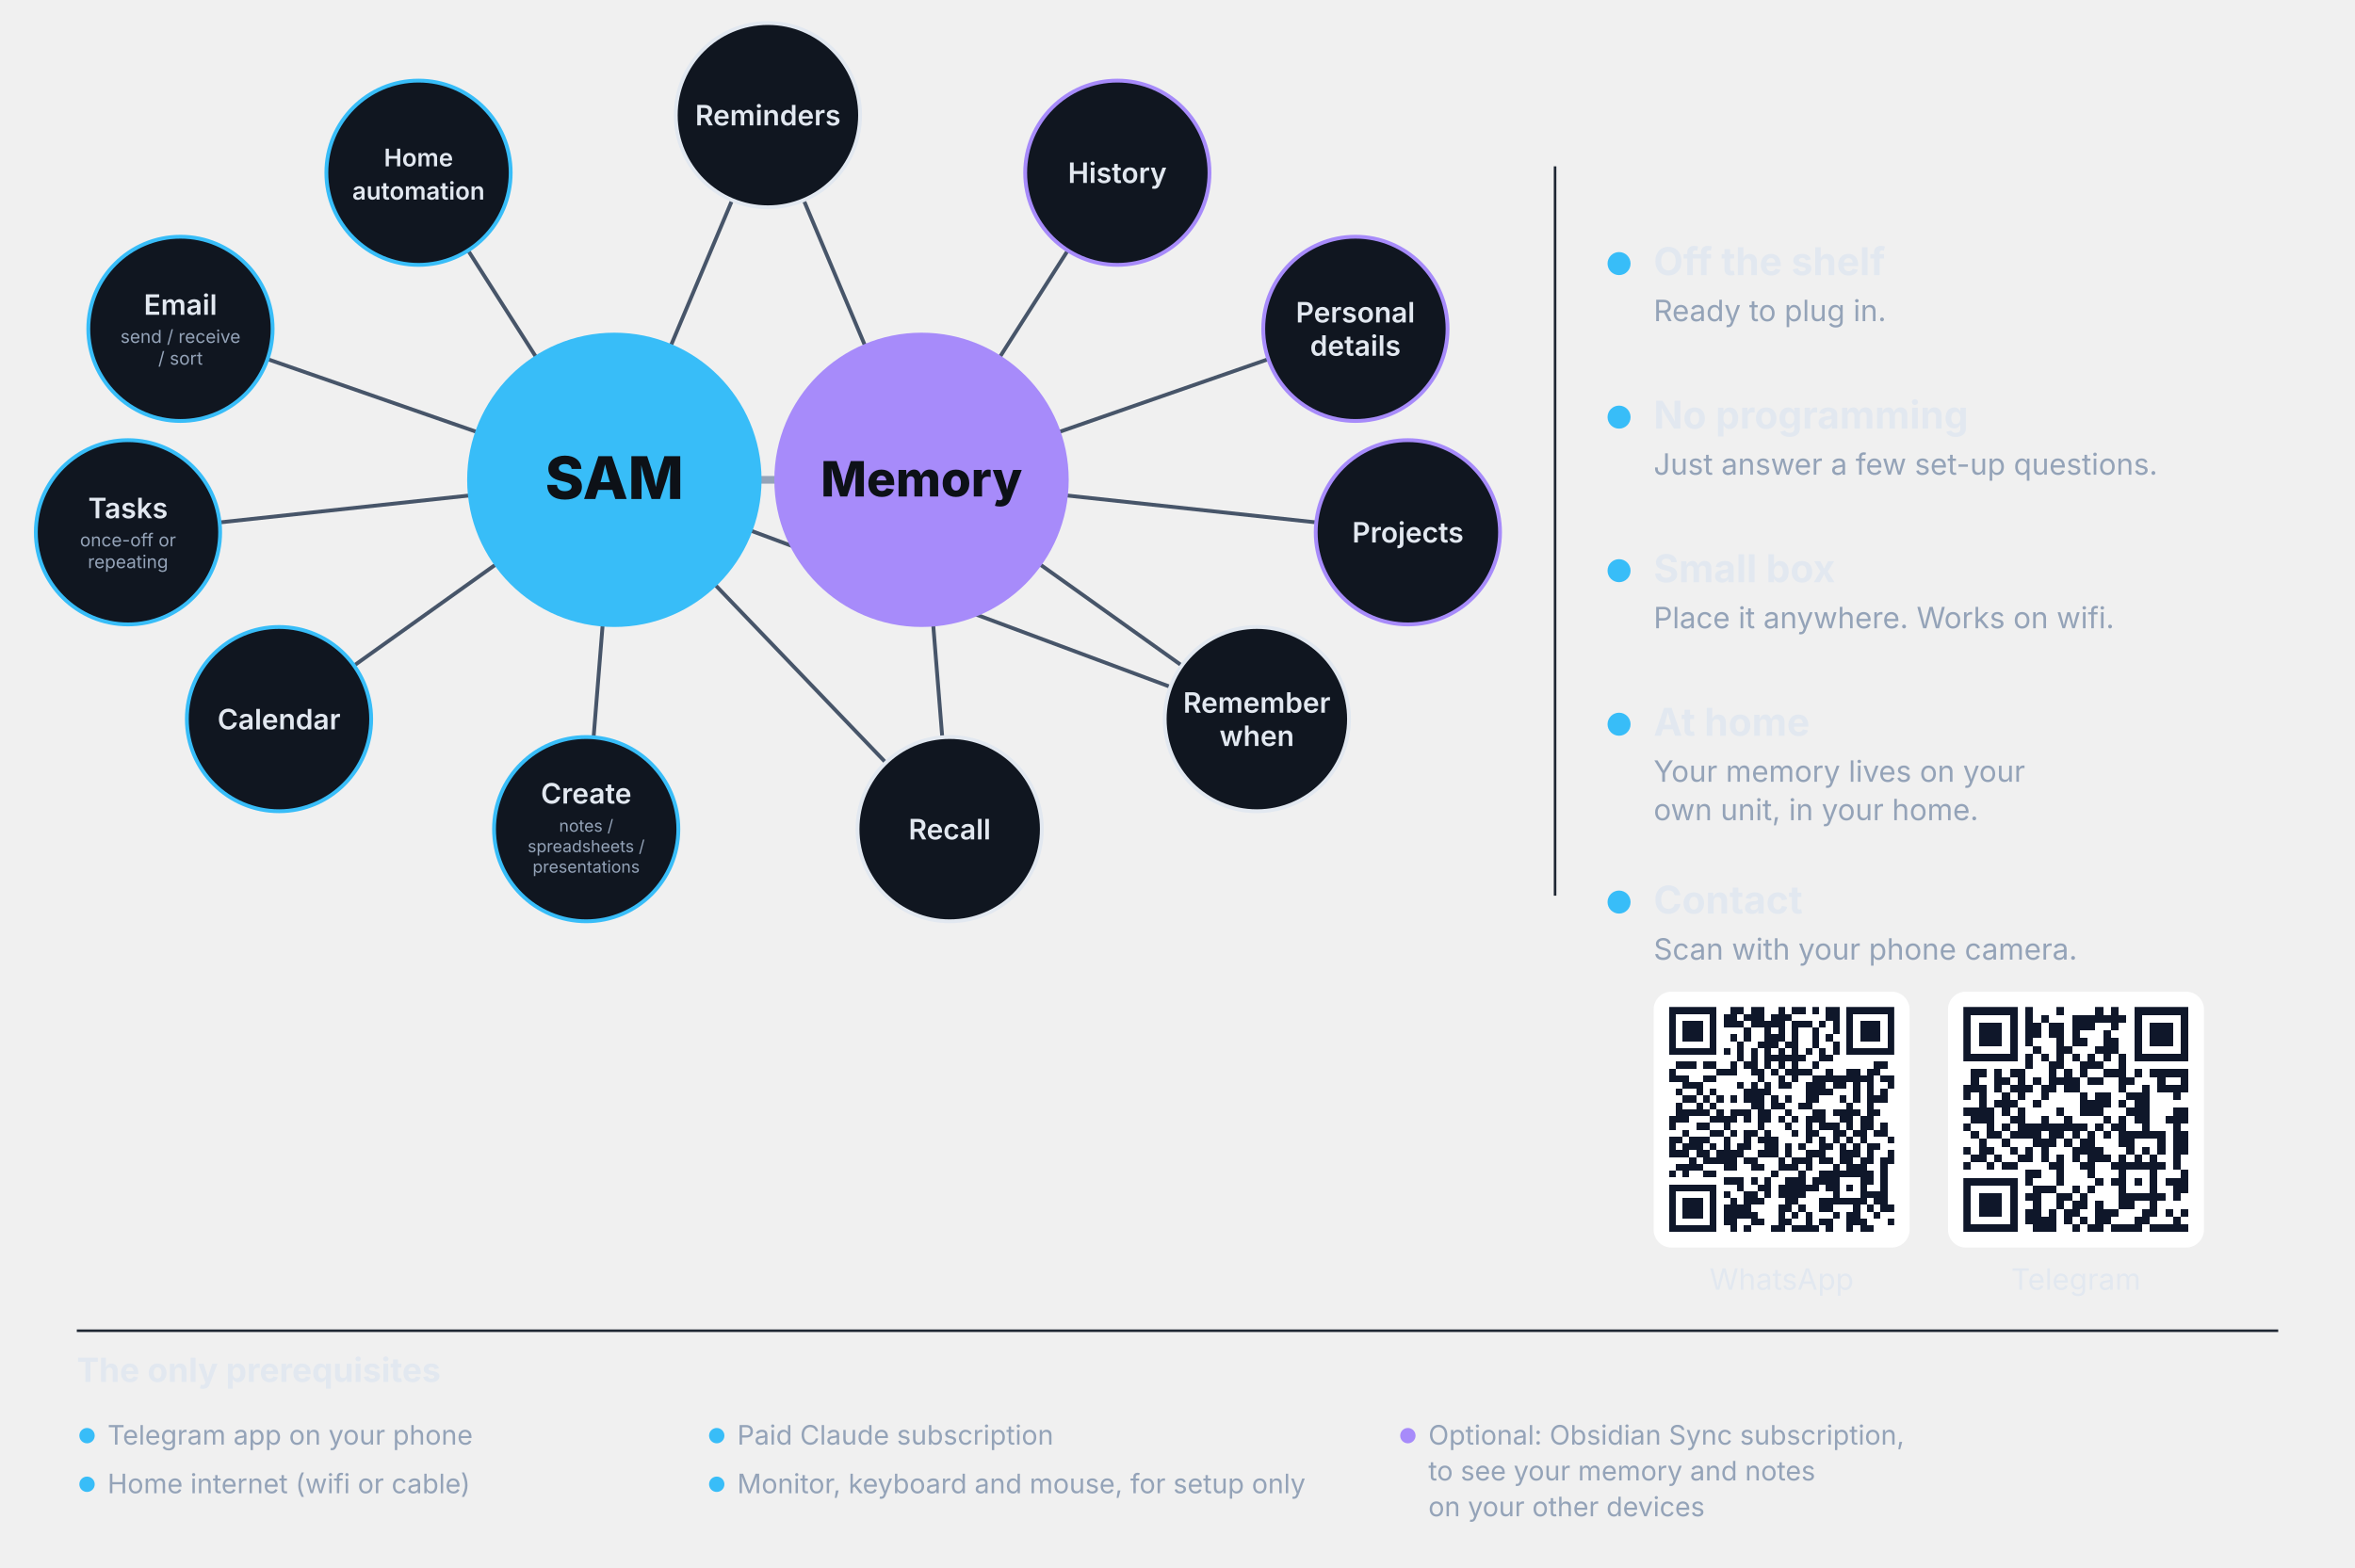
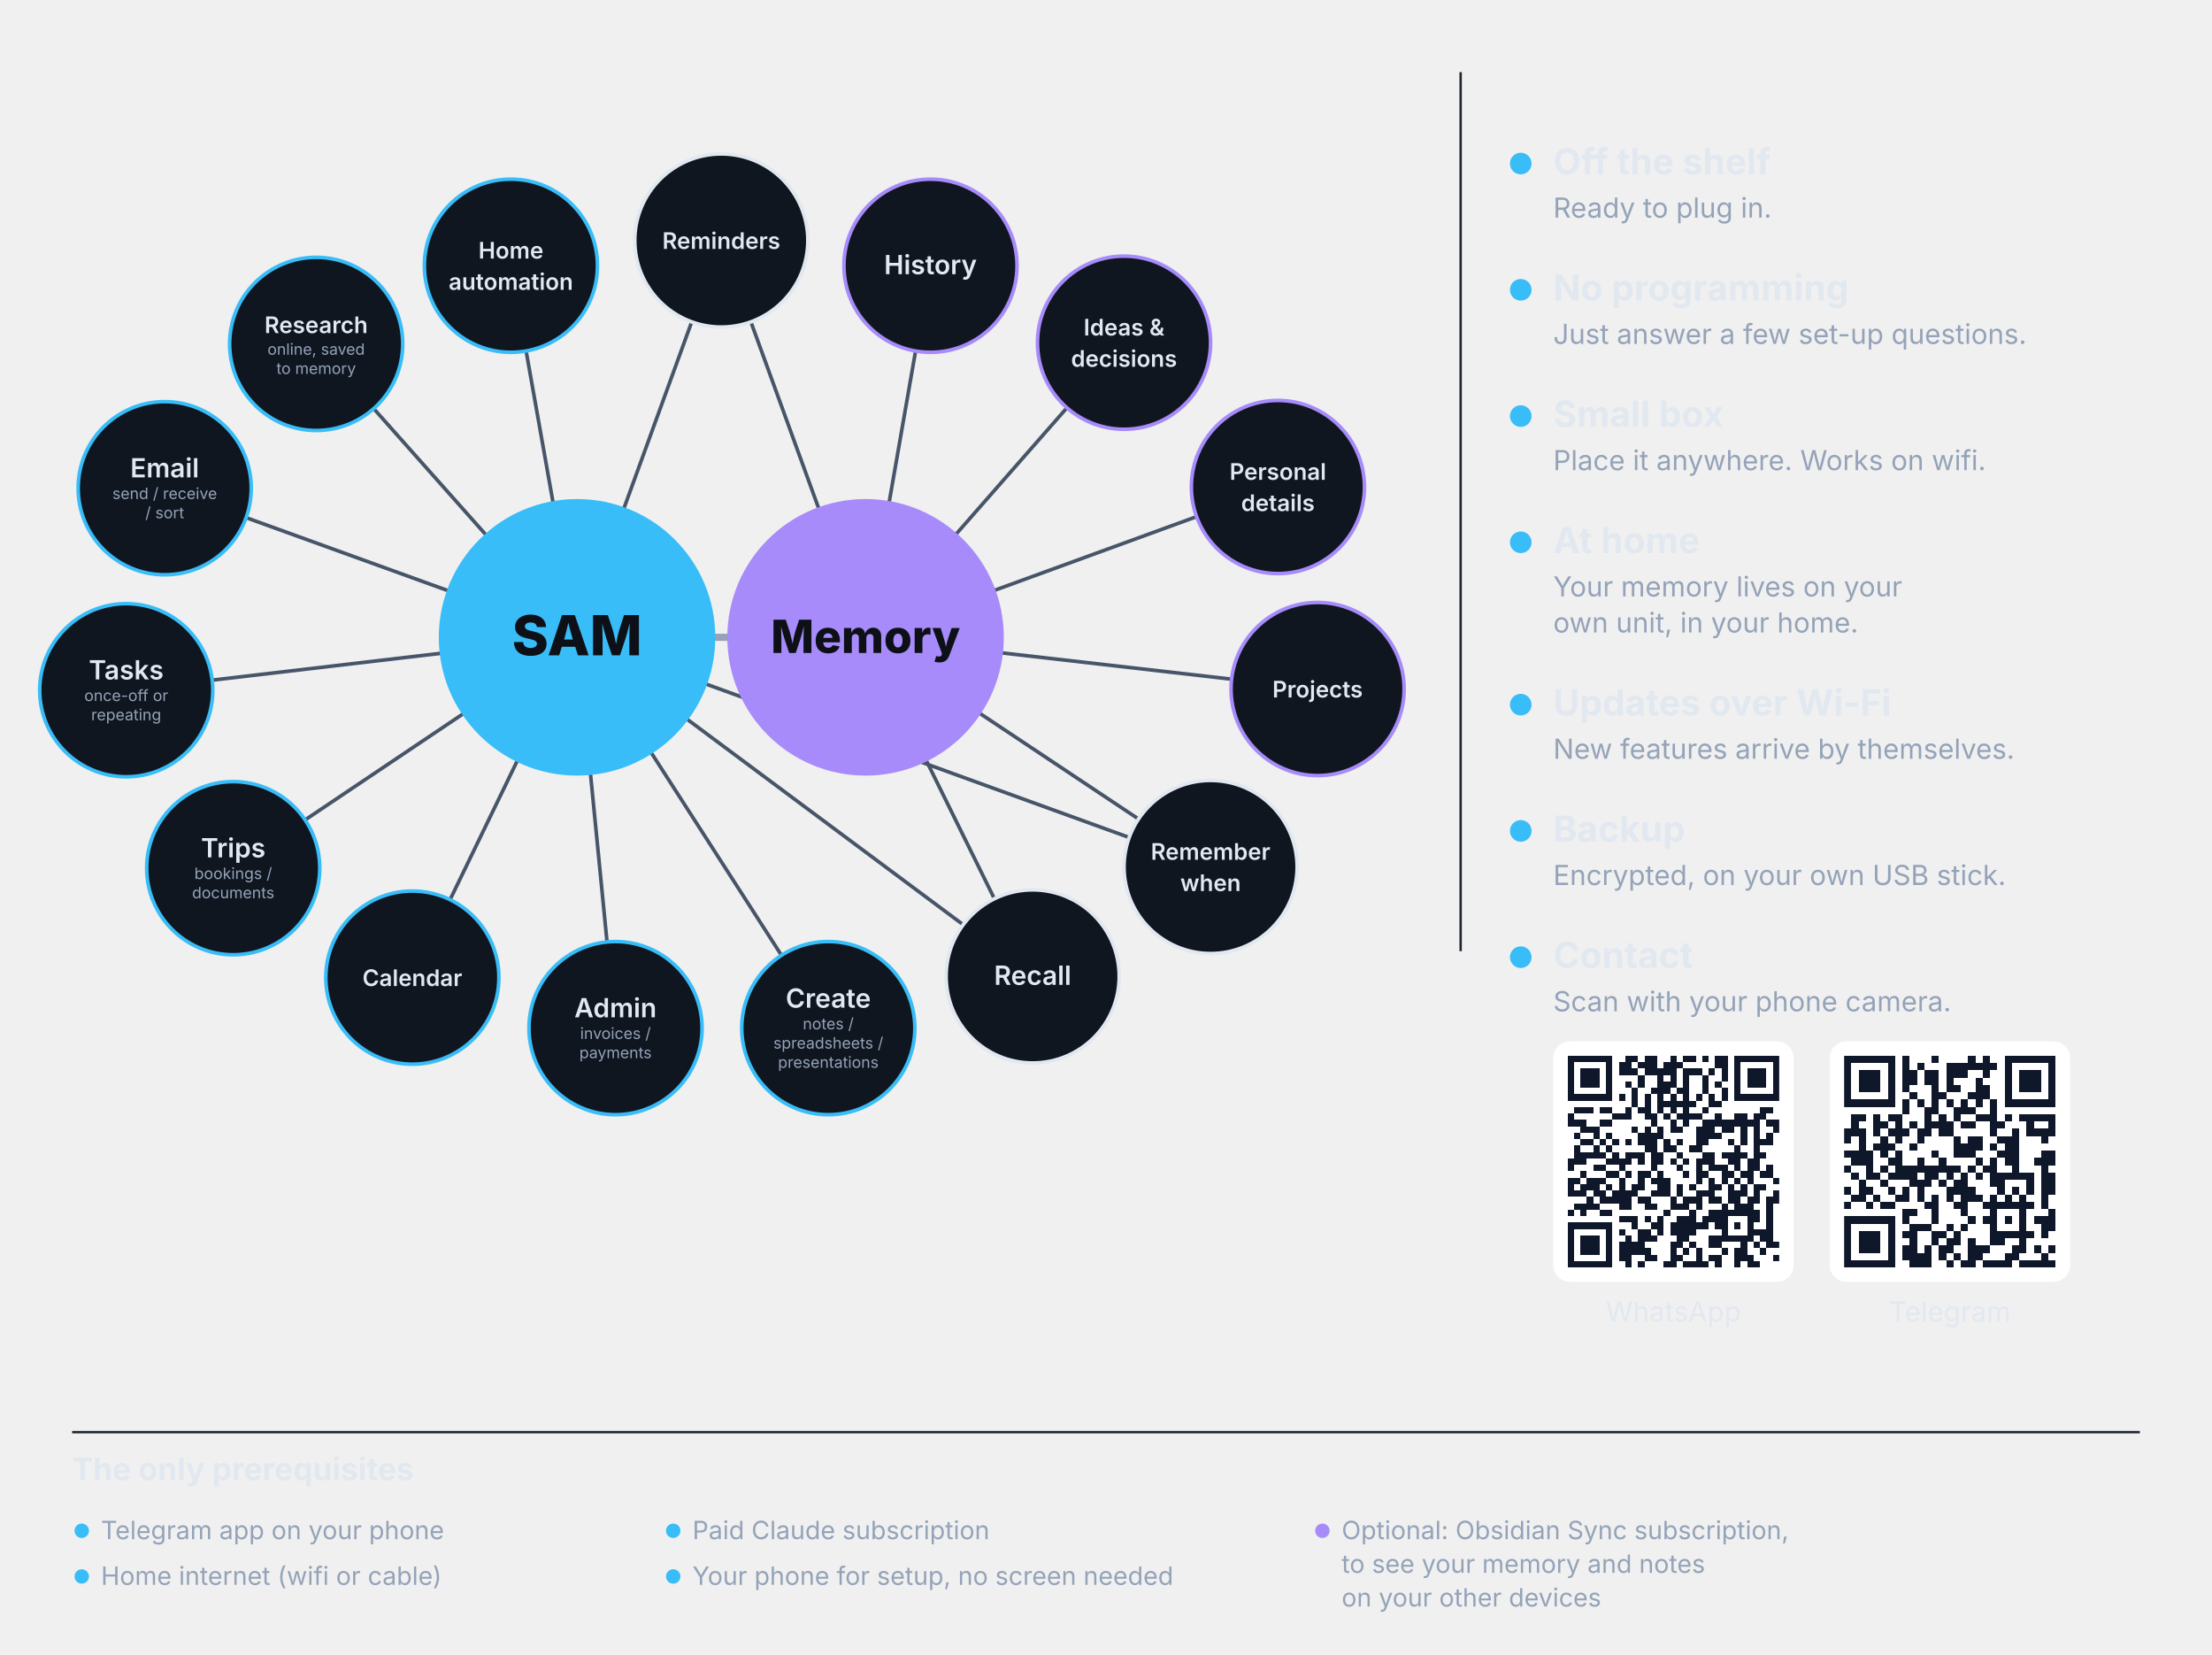
- <svg xmlns="http://www.w3.org/2000/svg" viewBox="0 0 1840 1225" font-family="system-ui,-apple-system,'Segoe UI',sans-serif">
+ <svg xmlns="http://www.w3.org/2000/svg" viewBox="0 70 1840 1376" font-family="system-ui,-apple-system,'Segoe UI',sans-serif">
  <g stroke="#475569" stroke-width="3" fill="none">
-     <line x1="480" y1="375" x2="720" y2="375" stroke="#94a3b8" stroke-width="6" />
-     <line x1="600" y1="90" x2="480" y2="375" />
-     <line x1="600" y1="90" x2="720" y2="375" />
-     <line x1="873" y1="135" x2="720" y2="375" />
-     <line x1="1059" y1="257" x2="720" y2="375" />
-     <line x1="1100" y1="416" x2="720" y2="375" />
-     <line x1="982" y1="562" x2="480" y2="375" />
-     <line x1="982" y1="562" x2="720" y2="375" />
-     <line x1="742" y1="648" x2="480" y2="375" />
-     <line x1="742" y1="648" x2="720" y2="375" />
-     <line x1="458" y1="648" x2="480" y2="375" />
-     <line x1="218" y1="562" x2="480" y2="375" />
-     <line x1="100" y1="416" x2="480" y2="375" />
-     <line x1="141" y1="257" x2="480" y2="375" />
-     <line x1="327" y1="135" x2="480" y2="375" />
+     <line x1="480" y1="600" x2="720" y2="600" stroke="#94a3b8" stroke-width="6" />
+     <line x1="600" y1="270" x2="480" y2="600" />
+     <line x1="600" y1="270" x2="720" y2="600" />
+     <line x1="774" y1="291" x2="720" y2="600" />
+     <line x1="935" y1="355" x2="720" y2="600" />
+     <line x1="1063" y1="475" x2="720" y2="600" />
+     <line x1="1096" y1="643" x2="720" y2="600" />
+     <line x1="1007" y1="791" x2="480" y2="600" />
+     <line x1="1007" y1="791" x2="720" y2="600" />
+     <line x1="859" y1="882" x2="480" y2="600" />
+     <line x1="859" y1="882" x2="720" y2="600" />
+     <line x1="689" y1="925" x2="480" y2="600" />
+     <line x1="512" y1="925" x2="480" y2="600" />
+     <line x1="343" y1="883" x2="480" y2="600" />
+     <line x1="194" y1="792" x2="480" y2="600" />
+     <line x1="105" y1="644" x2="480" y2="600" />
+     <line x1="137" y1="476" x2="480" y2="600" />
+     <line x1="263" y1="356" x2="480" y2="600" />
+     <line x1="425" y1="291" x2="480" y2="600" />
  </g>
  <g text-anchor="middle" font-weight="600">
-     <circle cx="480" cy="375" r="115" fill="#38bdf8" />
-     <text x="480" y="390" font-size="46" fill="#0d1117" font-weight="800">SAM</text>
-     <circle cx="720" cy="375" r="115" fill="#a78bfa" />
-     <text x="720" y="388" font-size="38" fill="#0d1117" font-weight="800">Memory</text>
+     <circle cx="480" cy="600" r="115" fill="#38bdf8" />
+     <text x="480" y="615" font-size="46" fill="#0d1117" font-weight="800">SAM</text>
+     <circle cx="720" cy="600" r="115" fill="#a78bfa" />
+     <text x="720" y="613" font-size="38" fill="#0d1117" font-weight="800">Memory</text>
    <g fill="rgb(16,22,32)" stroke-width="3">
-       <circle cx="600" cy="90" r="72" stroke="#e2e8f0" />
-       <circle cx="873" cy="135" r="72" stroke="#a78bfa" />
-       <circle cx="1059" cy="257" r="72" stroke="#a78bfa" />
-       <circle cx="1100" cy="416" r="72" stroke="#a78bfa" />
-       <circle cx="982" cy="562" r="72" stroke="#e2e8f0" />
-       <circle cx="742" cy="648" r="72" stroke="#e2e8f0" />
-       <circle cx="458" cy="648" r="72" stroke="#38bdf8" />
-       <circle cx="218" cy="562" r="72" stroke="#38bdf8" />
-       <circle cx="100" cy="416" r="72" stroke="#38bdf8" />
-       <circle cx="141" cy="257" r="72" stroke="#38bdf8" />
-       <circle cx="327" cy="135" r="72" stroke="#38bdf8" />
+       <circle cx="600" cy="270" r="72" stroke="#e2e8f0" />
+       <circle cx="774" cy="291" r="72" stroke="#a78bfa" />
+       <circle cx="935" cy="355" r="72" stroke="#a78bfa" />
+       <circle cx="1063" cy="475" r="72" stroke="#a78bfa" />
+       <circle cx="1096" cy="643" r="72" stroke="#a78bfa" />
+       <circle cx="1007" cy="791" r="72" stroke="#e2e8f0" />
+       <circle cx="859" cy="882" r="72" stroke="#e2e8f0" />
+       <circle cx="689" cy="925" r="72" stroke="#38bdf8" />
+       <circle cx="512" cy="925" r="72" stroke="#38bdf8" />
+       <circle cx="343" cy="883" r="72" stroke="#38bdf8" />
+       <circle cx="194" cy="792" r="72" stroke="#38bdf8" />
+       <circle cx="105" cy="644" r="72" stroke="#38bdf8" />
+       <circle cx="137" cy="476" r="72" stroke="#38bdf8" />
+       <circle cx="263" cy="356" r="72" stroke="#38bdf8" />
+       <circle cx="425" cy="291" r="72" stroke="#38bdf8" />
    </g>
    <g font-size="22" fill="#e2e8f0">
-       <text x="600" y="98">Reminders</text>
-       <text x="873" y="143">History</text>
-       <text x="1059" y="252">Personal</text>
-       <text x="1059" y="278">details</text>
-       <text x="1100" y="424">Projects</text>
-       <text x="982" y="557">Remember</text>
-       <text x="982" y="583">when</text>
-       <text x="742" y="656">Recall</text>
-       <text x="458" y="628">Create</text>
-       <text x="458" y="650" font-size="13" font-weight="400" fill="#94a3b8">notes /</text>
-       <text x="458" y="666" font-size="13" font-weight="400" fill="#94a3b8">spreadsheets /</text>
-       <text x="458" y="682" font-size="13" font-weight="400" fill="#94a3b8">presentations</text>
-       <text x="218" y="570">Calendar</text>
-       <text x="100" y="405">Tasks</text>
-       <text x="100" y="427" font-size="14" font-weight="400" fill="#94a3b8">once-off or</text>
-       <text x="100" y="444" font-size="14" font-weight="400" fill="#94a3b8">repeating</text>
-       <text x="141" y="246">Email</text>
-       <text x="141" y="268" font-size="14" font-weight="400" fill="#94a3b8">send / receive</text>
-       <text x="141" y="285" font-size="14" font-weight="400" fill="#94a3b8">/ sort</text>
-       <text x="327" y="130" font-size="19">Home</text>
-       <text x="327" y="156" font-size="19">automation</text>
+       <text x="600" y="277" font-size="19">Reminders</text>
+       <text x="774" y="298">History</text>
+       <text x="935" y="349" font-size="19">Ideas &amp;</text>
+       <text x="935" y="375" font-size="19">decisions</text>
+       <text x="1063" y="469" font-size="19">Personal</text>
+       <text x="1063" y="495" font-size="19">details</text>
+       <text x="1096" y="650" font-size="19">Projects</text>
+       <text x="1007" y="785" font-size="19">Remember</text>
+       <text x="1007" y="811" font-size="19">when</text>
+       <text x="859" y="889">Recall</text>
+       <text x="689" y="908">Create</text>
+       <text x="689" y="926" font-size="13" font-weight="400" fill="#94a3b8">notes /</text>
+       <text x="689" y="942" font-size="13" font-weight="400" fill="#94a3b8">spreadsheets /</text>
+       <text x="689" y="958" font-size="13" font-weight="400" fill="#94a3b8">presentations</text>
+       <text x="512" y="916">Admin</text>
+       <text x="512" y="934" font-size="13" font-weight="400" fill="#94a3b8">invoices /</text>
+       <text x="512" y="950" font-size="13" font-weight="400" fill="#94a3b8">payments</text>
+       <text x="343" y="890" font-size="19">Calendar</text>
+       <text x="194" y="783">Trips</text>
+       <text x="194" y="801" font-size="13" font-weight="400" fill="#94a3b8">bookings /</text>
+       <text x="194" y="817" font-size="13" font-weight="400" fill="#94a3b8">documents</text>
+       <text x="105" y="635">Tasks</text>
+       <text x="105" y="653" font-size="13" font-weight="400" fill="#94a3b8">once-off or</text>
+       <text x="105" y="669" font-size="13" font-weight="400" fill="#94a3b8">repeating</text>
+       <text x="137" y="467">Email</text>
+       <text x="137" y="485" font-size="13" font-weight="400" fill="#94a3b8">send / receive</text>
+       <text x="137" y="501" font-size="13" font-weight="400" fill="#94a3b8">/ sort</text>
+       <text x="263" y="347" font-size="19">Research</text>
+       <text x="263" y="365" font-size="13" font-weight="400" fill="#94a3b8">online, saved</text>
+       <text x="263" y="381" font-size="13" font-weight="400" fill="#94a3b8">to memory</text>
+       <text x="425" y="285" font-size="19">Home</text>
+       <text x="425" y="311" font-size="19">automation</text>
    </g>
  </g>
-   <line x1="1215" y1="130" x2="1215" y2="700" stroke="#1f2733" stroke-width="2" />
+   <line x1="1215" y1="130" x2="1215" y2="861" stroke="#1f2733" stroke-width="2" />
  <g font-family="system-ui,-apple-system,'Segoe UI',sans-serif">
    <circle cx="1265" cy="206" r="9" fill="#38bdf8" />
    <text x="1292" y="215" font-size="30" font-weight="700" fill="#e2e8f0">Off the shelf</text>
    <text x="1292" y="251" font-size="23" fill="#94a3b8">Ready to plug in.</text>
-     <circle cx="1265" cy="326" r="9" fill="#38bdf8" />
-     <text x="1292" y="335" font-size="30" font-weight="700" fill="#e2e8f0">No programming</text>
-     <text x="1292" y="371" font-size="23" fill="#94a3b8">Just answer a few set-up questions.</text>
-     <circle cx="1265" cy="446" r="9" fill="#38bdf8" />
-     <text x="1292" y="455" font-size="30" font-weight="700" fill="#e2e8f0">Small box</text>
-     <text x="1292" y="491" font-size="23" fill="#94a3b8">Place it anywhere. Works on wifi.</text>
-     <circle cx="1265" cy="566" r="9" fill="#38bdf8" />
-     <text x="1292" y="575" font-size="30" font-weight="700" fill="#e2e8f0">At home</text>
-     <text x="1292" y="611" font-size="23" fill="#94a3b8">Your memory lives on your</text>
-     <text x="1292" y="641" font-size="23" fill="#94a3b8">own unit, in your home.</text>
-     <circle cx="1265" cy="705" r="9" fill="#38bdf8" />
-     <text x="1292" y="714" font-size="30" font-weight="700" fill="#e2e8f0">Contact</text>
-     <text x="1292" y="750" font-size="23" fill="#94a3b8">Scan with your phone camera.</text>
-     <rect x="1292" y="775" width="200" height="200" rx="14" fill="#ffffff" />
-     <svg x="1304" y="787" width="176" height="176" viewBox="0 0 33 33" shape-rendering="crispEdges">
+     <circle cx="1265" cy="311" r="9" fill="#38bdf8" />
+     <text x="1292" y="320" font-size="30" font-weight="700" fill="#e2e8f0">No programming</text>
+     <text x="1292" y="356" font-size="23" fill="#94a3b8">Just answer a few set-up questions.</text>
+     <circle cx="1265" cy="416" r="9" fill="#38bdf8" />
+     <text x="1292" y="425" font-size="30" font-weight="700" fill="#e2e8f0">Small box</text>
+     <text x="1292" y="461" font-size="23" fill="#94a3b8">Place it anywhere. Works on wifi.</text>
+     <circle cx="1265" cy="521" r="9" fill="#38bdf8" />
+     <text x="1292" y="530" font-size="30" font-weight="700" fill="#e2e8f0">At home</text>
+     <text x="1292" y="566" font-size="23" fill="#94a3b8">Your memory lives on your</text>
+     <text x="1292" y="596" font-size="23" fill="#94a3b8">own unit, in your home.</text>
+     <circle cx="1265" cy="656" r="9" fill="#38bdf8" />
+     <text x="1292" y="665" font-size="30" font-weight="700" fill="#e2e8f0">Updates over Wi-Fi</text>
+     <text x="1292" y="701" font-size="23" fill="#94a3b8">New features arrive by themselves.</text>
+     <circle cx="1265" cy="761" r="9" fill="#38bdf8" />
+     <text x="1292" y="770" font-size="30" font-weight="700" fill="#e2e8f0">Backup</text>
+     <text x="1292" y="806" font-size="23" fill="#94a3b8">Encrypted, on your own USB stick.</text>
+     <circle cx="1265" cy="866" r="9" fill="#38bdf8" />
+     <text x="1292" y="875" font-size="30" font-weight="700" fill="#e2e8f0">Contact</text>
+     <text x="1292" y="911" font-size="23" fill="#94a3b8">Scan with your phone camera.</text>
+     <rect x="1292" y="936" width="200" height="200" rx="14" fill="#ffffff" />
+     <svg x="1304" y="948" width="176" height="176" viewBox="0 0 33 33" shape-rendering="crispEdges">
      <path class="qrline" stroke="#0f172a" d="M0 0.5h7m2 0h2m1 0h2m2 0h1m1 0h2m1 0h1m1 0h2m1 0h7m-33 1h1m5 0h1m1 0h2m1 0h3m1 0h3m5 0h2m1 0h1m5 0h1m-33 1h1m1 0h3m1 0h1m1 0h3m1 0h5m1 0h3m1 0h1m1 0h1m1 0h1m1 0h3m1 0h1m-33 1h1m1 0h3m1 0h1m4 0h1m2 0h1m1 0h1m1 0h1m2 0h1m2 0h1m1 0h1m1 0h3m1 0h1m-33 1h1m1 0h3m1 0h1m2 0h1m1 0h1m2 0h3m1 0h1m2 0h1m1 0h1m2 0h1m1 0h3m1 0h1m-33 1h1m5 0h1m3 0h1m2 0h3m1 0h2m2 0h1m2 0h1m1 0h1m5 0h1m-33 1h7m1 0h1m1 0h1m1 0h1m1 0h1m1 0h1m1 0h1m1 0h1m1 0h1m1 0h1m1 0h7m-23 1h1m1 0h1m1 0h6m2 0h2m-23 1h3m1 0h2m2 0h1m1 0h2m1 0h1m1 0h1m1 0h1m2 0h1m8 0h2m-32 1h1m6 0h3m2 0h2m1 0h1m1 0h4m2 0h1m2 0h2m1 0h2m-31 1h3m2 0h2m6 0h1m2 0h1m1 0h1m2 0h9m1 0h2m-31 1h3m5 0h1m1 0h1m1 0h1m1 0h2m2 0h3m1 0h2m1 0h1m1 0h1m2 0h1m-32 1h1m2 0h1m1 0h1m4 0h4m5 0h4m3 0h1m1 0h1m1 0h1m-30 1h2m1 0h1m1 0h1m1 0h1m1 0h3m1 0h1m1 0h1m2 0h2m3 0h1m1 0h1m1 0h3m-31 1h1m2 0h1m1 0h1m5 0h2m1 0h2m2 0h2m5 0h1m2 0h1m-29 1h5m1 0h1m1 0h3m1 0h2m2 0h1m3 0h2m1 0h4m1 0h2m-31 1h3m3 0h4m1 0h1m1 0h2m1 0h1m1 0h1m1 0h3m2 0h2m1 0h2m-30 1h1m3 0h2m2 0h1m4 0h1m3 0h1m2 0h1m1 0h3m1 0h1m1 0h2m1 0h1m-30 1h1m3 0h2m1 0h1m1 0h2m1 0h1m3 0h1m1 0h2m2 0h2m1 0h2m1 0h2m-32 1h2m1 0h3m2 0h1m2 0h1m1 0h3m4 0h1m1 0h1m1 0h1m1 0h1m1 0h1m3 0h1m-33 1h1m1 0h3m1 0h1m1 0h1m1 0h2m2 0h2m1 0h1m1 0h1m2 0h2m1 0h1m1 0h1m1 0h2m-31 1h3m1 0h2m1 0h4m2 0h3m1 0h1m2 0h3m2 0h3m1 0h1m2 0h1m-30 1h1m1 0h5m1 0h2m3 0h1m1 0h3m1 0h2m1 0h2m1 0h2m1 0h2m-32 1h4m3 0h2m2 0h2m2 0h3m1 0h1m3 0h1m1 0h3m2 0h1m-32 1h1m1 0h1m2 0h2m8 0h1m3 0h1m2 0h8m1 0h1m-24 1h3m1 0h1m1 0h1m2 0h3m1 0h4m3 0h2m1 0h1m-32 1h7m3 0h1m2 0h2m1 0h6m1 0h2m1 0h1m1 0h1m2 0h1m-32 1h1m5 0h1m1 0h1m2 0h2m1 0h1m1 0h4m4 0h1m3 0h4m-32 1h1m1 0h3m1 0h1m2 0h1m1 0h3m3 0h2m3 0h7m1 0h2m-32 1h1m1 0h3m1 0h1m1 0h4m4 0h2m1 0h1m2 0h2m3 0h1m1 0h1m1 0h2m-33 1h1m1 0h3m1 0h1m1 0h5m3 0h1m1 0h1m1 0h1m3 0h1m1 0h2m2 0h1m-31 1h1m5 0h1m1 0h2m2 0h2m2 0h2m2 0h1m1 0h2m2 0h3m3 0h1m-33 1h7m2 0h1m1 0h1m3 0h2m1 0h4m1 0h1m2 0h1m1 0h2" />
    </svg>
-     <rect x="1522" y="775" width="200" height="200" rx="14" fill="#ffffff" />
-     <svg x="1534" y="787" width="176" height="176" viewBox="0 0 29 29" shape-rendering="crispEdges">
+     <rect x="1522" y="936" width="200" height="200" rx="14" fill="#ffffff" />
+     <svg x="1534" y="948" width="176" height="176" viewBox="0 0 29 29" shape-rendering="crispEdges">
      <path class="qrline" stroke="#0f172a" d="M0 0.5h7m1 0h1m3 0h1m4 0h1m1 0h1m2 0h7m-29 1h1m5 0h1m1 0h1m1 0h1m3 0h7m1 0h1m5 0h1m-29 1h1m1 0h3m1 0h1m1 0h2m1 0h2m1 0h3m2 0h1m2 0h1m1 0h3m1 0h1m-29 1h1m1 0h3m1 0h1m1 0h2m1 0h2m1 0h1m3 0h1m3 0h1m1 0h3m1 0h1m-29 1h1m1 0h3m1 0h1m1 0h1m3 0h1m1 0h2m2 0h2m2 0h1m1 0h3m1 0h1m-29 1h1m5 0h1m2 0h1m2 0h2m3 0h3m2 0h1m5 0h1m-29 1h7m1 0h1m1 0h1m1 0h1m1 0h1m1 0h1m1 0h1m1 0h1m1 0h7m-21 1h1m2 0h2m2 0h3m2 0h1m-20 1h2m1 0h1m1 0h2m3 0h1m1 0h1m1 0h1m2 0h3m1 0h1m1 0h5m-28 1h1m2 0h2m1 0h1m1 0h1m1 0h4m1 0h2m2 0h2m3 0h1m2 0h1m-29 1h3m1 0h1m1 0h3m1 0h2m1 0h2m5 0h1m2 0h1m1 0h4m-29 1h1m1 0h1m2 0h1m1 0h1m2 0h1m4 0h1m1 0h2m2 0h3m3 0h1m-26 1h1m1 0h3m2 0h1m5 0h4m1 0h1m1 0h2m-24 1h4m1 0h1m1 0h1m4 0h1m2 0h3m3 0h3m3 0h2m-28 1h3m2 0h2m2 0h1m2 0h1m4 0h1m1 0h1m1 0h2m2 0h3m-29 1h1m2 0h1m1 0h1m1 0h9m1 0h1m1 0h2m2 0h1m3 0h1m-27 1h1m1 0h2m1 0h4m1 0h2m1 0h1m1 0h1m1 0h1m1 0h6m1 0h2m-27 1h1m2 0h1m3 0h3m1 0h1m1 0h2m3 0h2m3 0h1m1 0h2m-29 1h1m1 0h2m2 0h1m1 0h1m1 0h1m3 0h4m3 0h1m1 0h1m1 0h1m1 0h2m-28 1h2m1 0h1m2 0h2m1 0h1m1 0h1m1 0h1m1 0h3m1 0h1m1 0h1m1 0h1m2 0h1m-28 1h1m2 0h1m1 0h2m4 0h2m2 0h2m2 0h7m1 0h1m-20 1h2m2 0h1m3 0h1m3 0h1m3 0h1m3 0h1m-29 1h7m1 0h1m3 0h1m4 0h1m1 0h2m1 0h1m1 0h1m1 0h3m-29 1h1m5 0h1m2 0h3m2 0h1m1 0h1m3 0h1m3 0h1m2 0h2m-29 1h1m1 0h3m1 0h1m1 0h2m2 0h2m1 0h1m4 0h6m1 0h1m-28 1h1m1 0h3m1 0h1m2 0h1m2 0h1m1 0h2m1 0h1m2 0h2m2 0h1m-25 1h1m1 0h3m1 0h1m1 0h2m1 0h1m1 0h2m2 0h3m3 0h2m1 0h1m1 0h1m-29 1h1m5 0h1m1 0h4m1 0h1m1 0h1m1 0h2m3 0h2m3 0h1m-28 1h7m2 0h3m2 0h1m1 0h2m1 0h4m1 0h5" />
    </svg>
-     <text x="1392" y="1008" font-size="23" fill="#e2e8f0" text-anchor="middle">WhatsApp</text>
-     <text x="1622" y="1008" font-size="23" fill="#e2e8f0" text-anchor="middle">Telegram</text>
+     <text x="1392" y="1169" font-size="23" fill="#e2e8f0" text-anchor="middle">WhatsApp</text>
+     <text x="1622" y="1169" font-size="23" fill="#e2e8f0" text-anchor="middle">Telegram</text>
  </g>
-   <g transform="translate(0,240)">
+   <g transform="translate(0,461)">
    <g font-family="system-ui,-apple-system,'Segoe UI',sans-serif">
      <line x1="60" y1="800" x2="1780" y2="800" stroke="#1f2733" stroke-width="2" />
      <text x="60" y="840" font-size="26" font-weight="700" fill="#e2e8f0">The only prerequisites</text>
      <g font-size="21" fill="#94a3b8">
        <circle cx="68" cy="882" r="6" fill="#38bdf8" />
        <text x="84" y="889">Telegram app on your phone</text>
        <circle cx="68" cy="920" r="6" fill="#38bdf8" />
        <text x="84" y="927">Home internet (wifi or cable)</text>
        <circle cx="560" cy="882" r="6" fill="#38bdf8" />
        <text x="576" y="889">Paid Claude subscription</text>
        <circle cx="560" cy="920" r="6" fill="#38bdf8" />
-         <text x="576" y="927">Monitor, keyboard and mouse, for setup only</text>
+         <text x="576" y="927">Your phone for setup, no screen needed</text>
        <circle cx="1100" cy="882" r="6" fill="#a78bfa" />
        <text x="1116" y="889">Optional: Obsidian Sync subscription,</text>
        <text x="1116" y="917">to see your memory and notes</text>
        <text x="1116" y="945">on your other devices</text>
      </g>
    </g>
  </g>
</svg>
